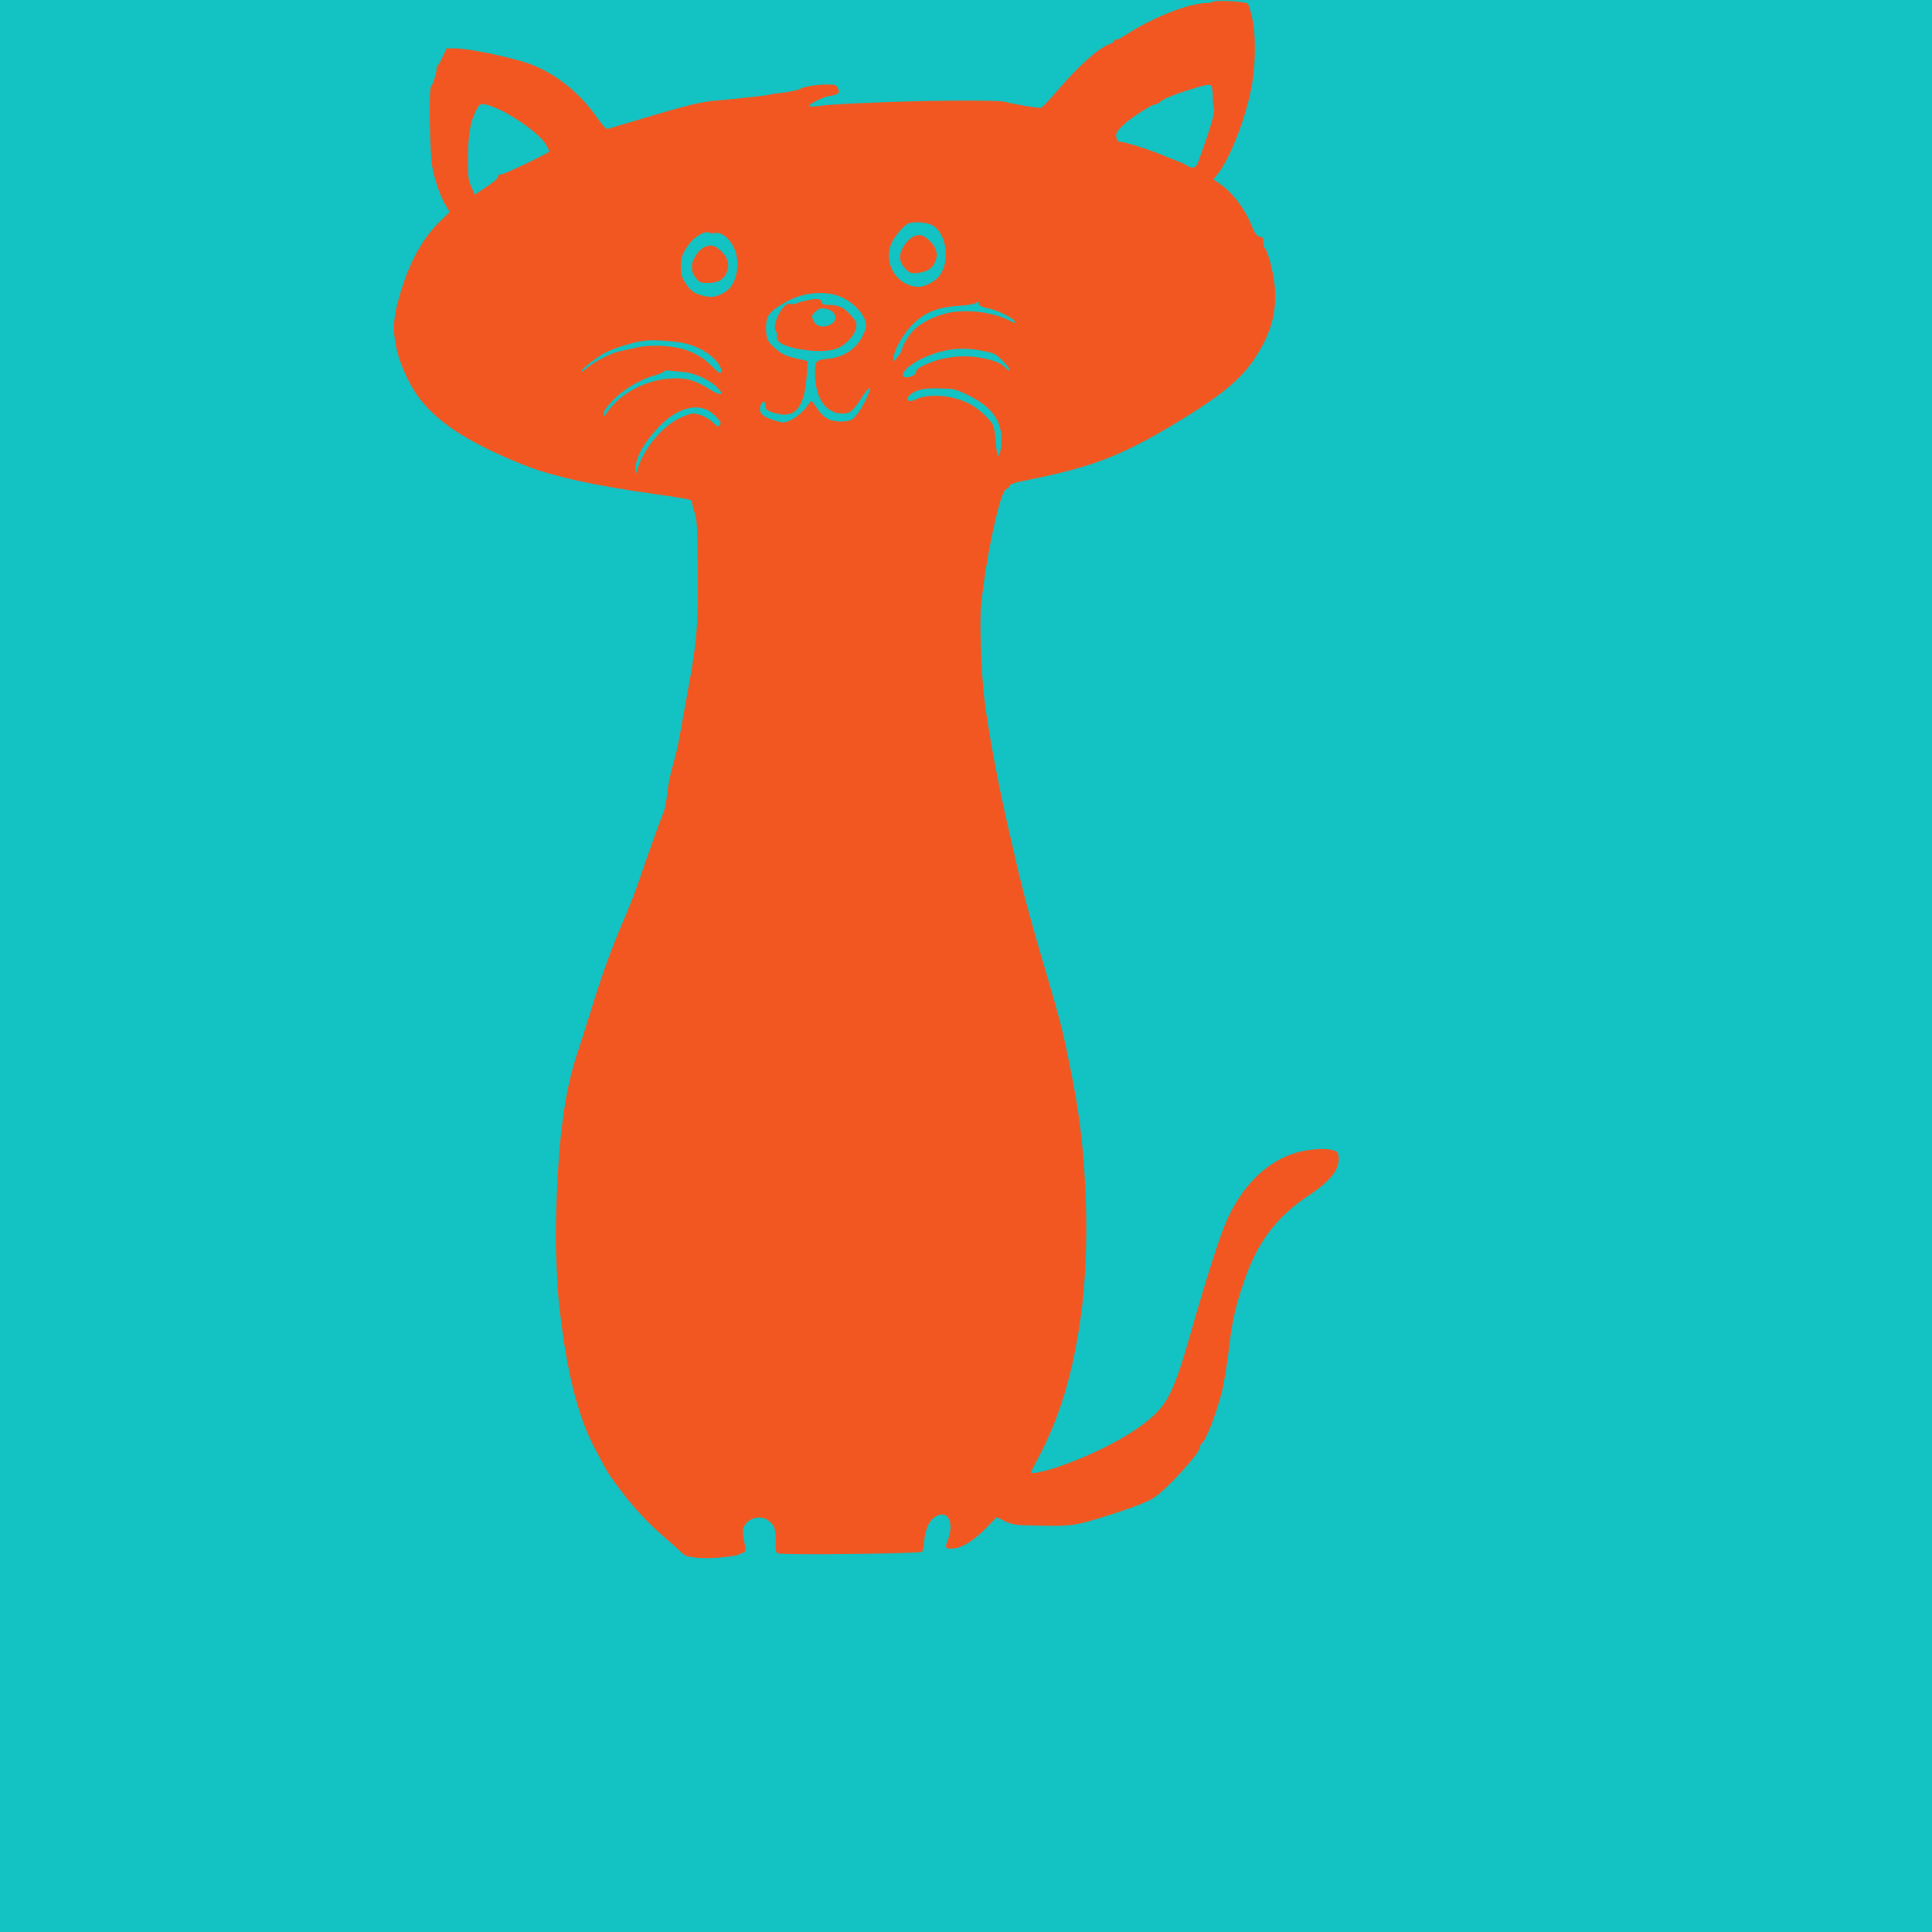
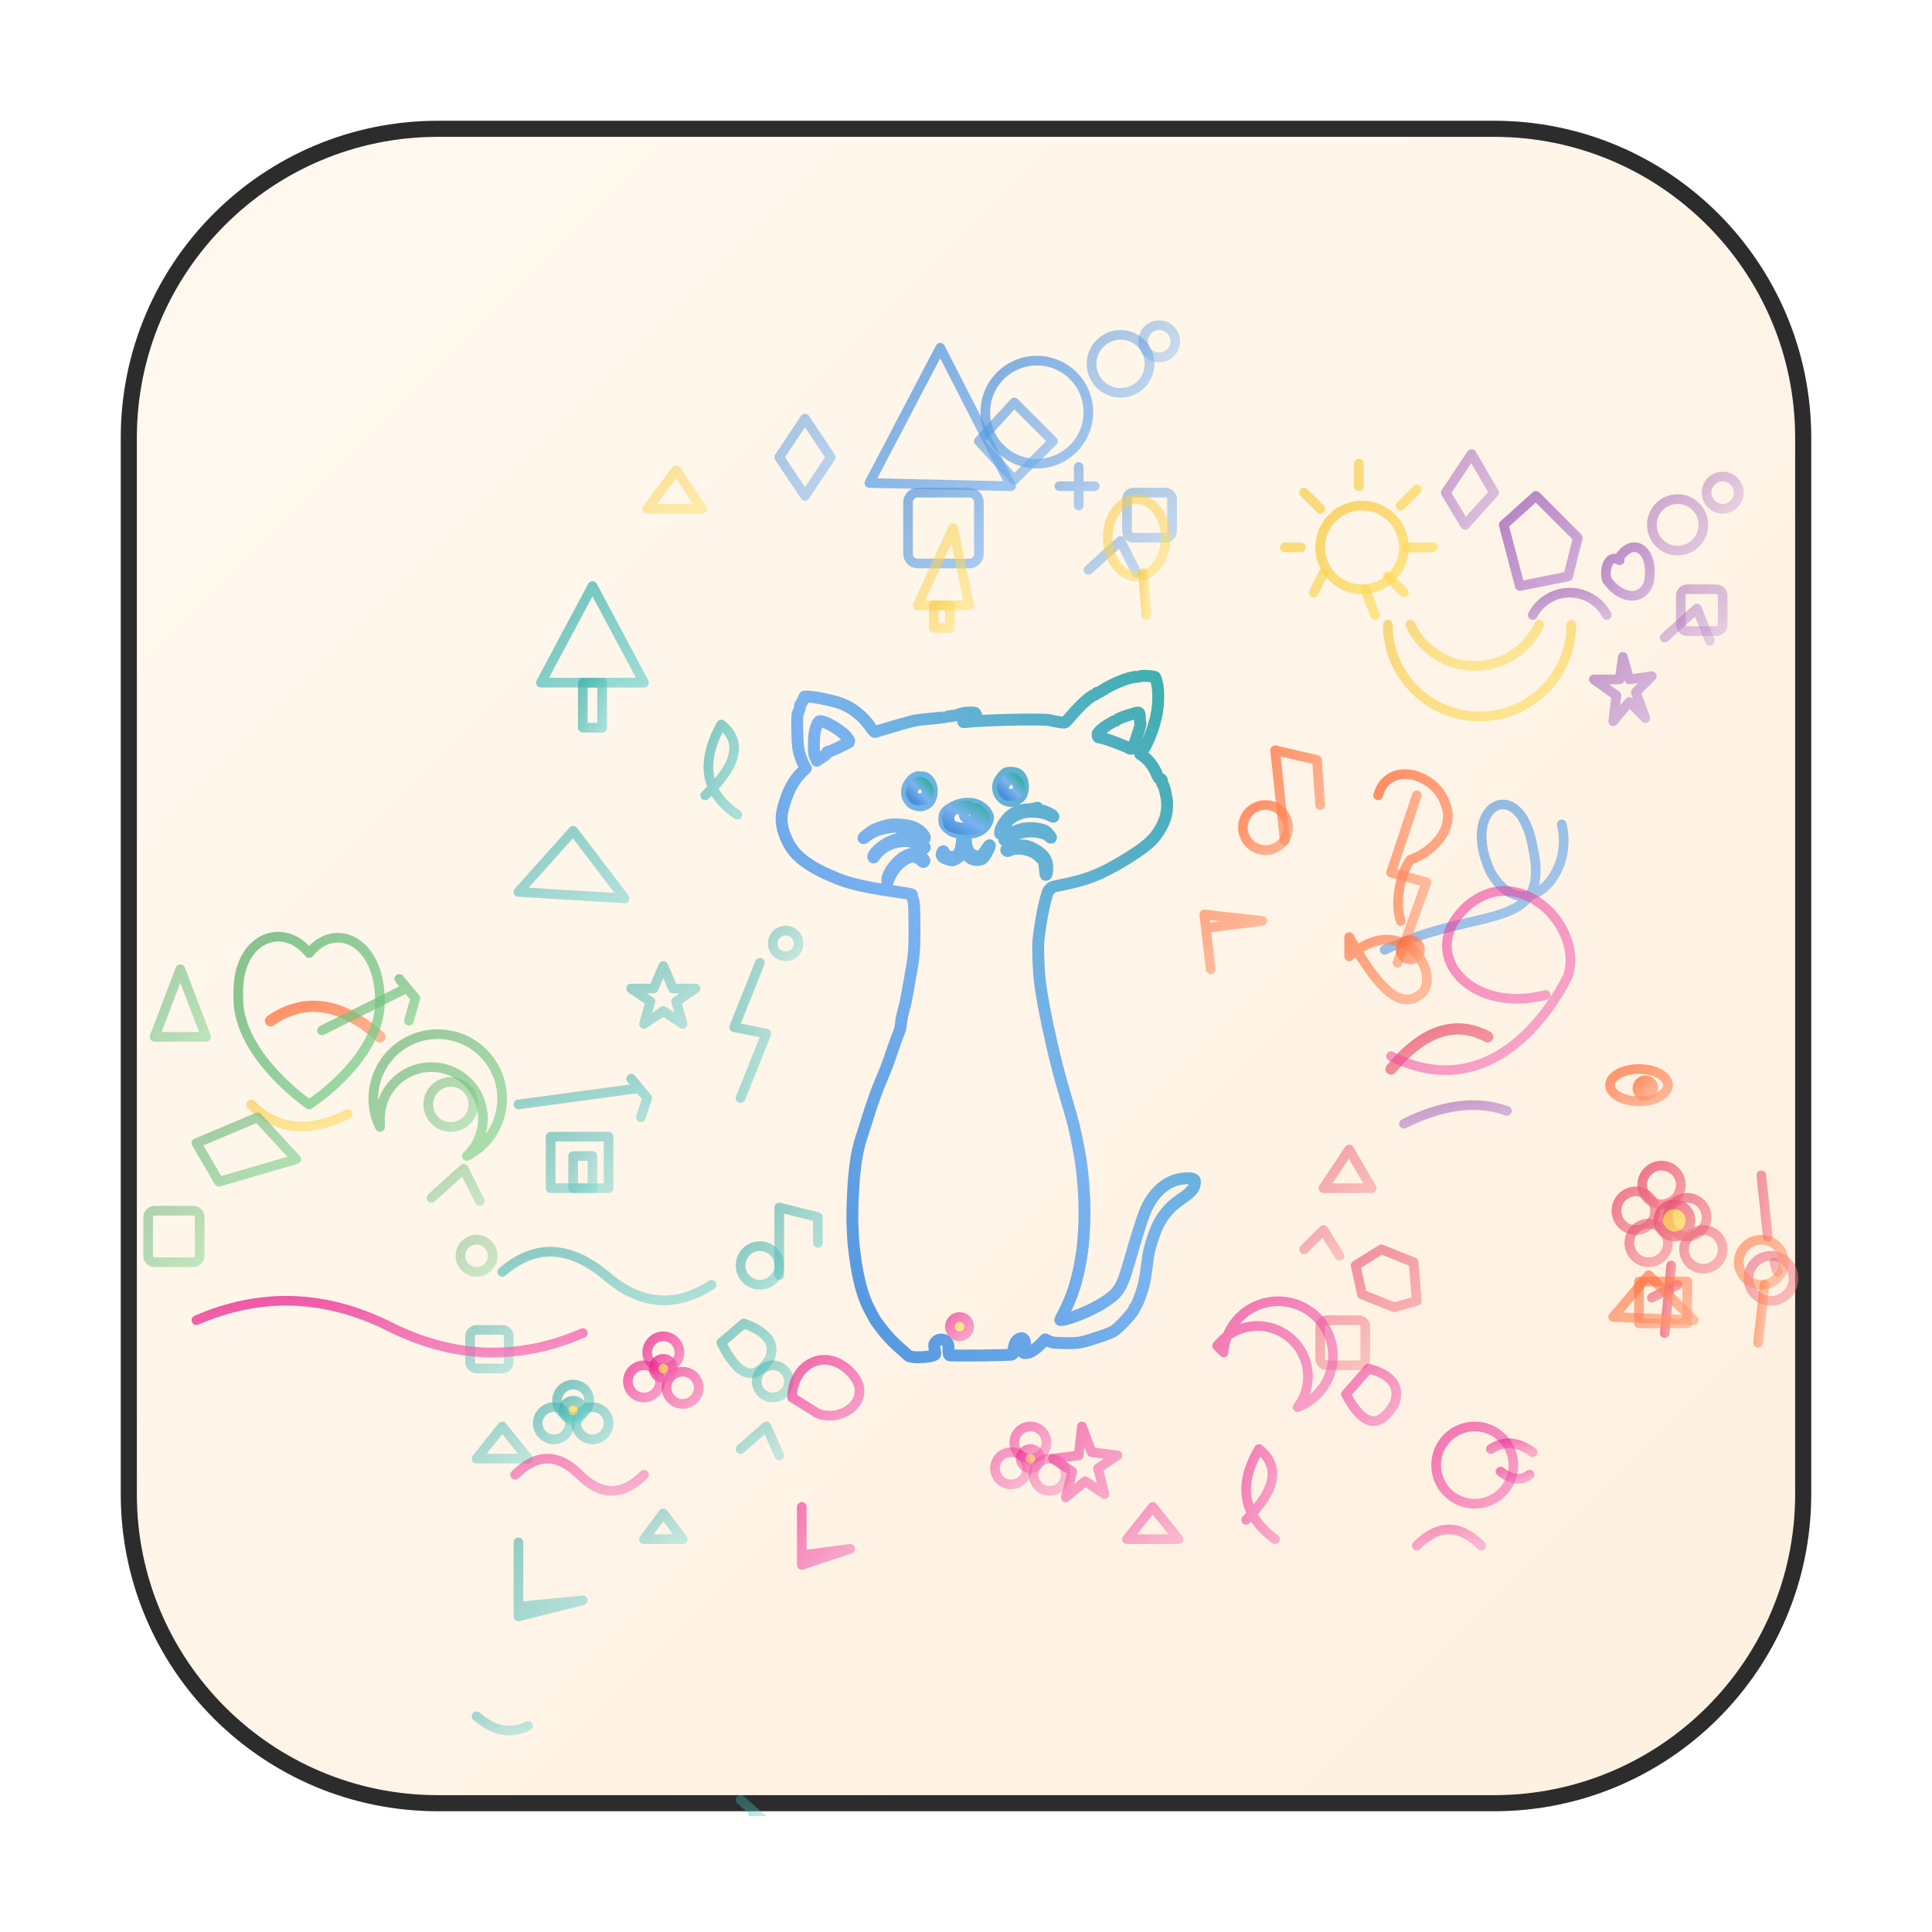
- <svg xmlns="http://www.w3.org/2000/svg" version="1.0" width="1280pt" height="1280pt" viewBox="0 0 1280 1280" preserveAspectRatio="xMidYMid meet">
-   <rect width="1280" height="1280" fill="#13c2c2" />
-   <g transform="translate(261,1280) scale(0.1,-0.1)" fill="#f35721" stroke="none">
-     <path d="M5429 12789 c-8 -5 -28 -9 -46 -9 -112 0 -355 -95 -526 -206 -37 -24 -73 -42 -78 -38 -5 3 -8 0 -7 -6 2 -6 -14 -17 -35 -24 -70 -25 -205 -146 -350 -316 -50 -58 -95 -105 -101 -105 -33 0 -196 28 -226 38 -70 24 -1037 3 -1267 -27 -24 -3 -43 -2 -43 2 0 13 94 60 135 66 61 10 71 19 57 50 -11 24 -16 26 -77 26 -65 0 -145 -13 -175 -29 -19 -10 -59 -18 -130 -27 -30 -3 -57 -7 -60 -9 -7 -5 -214 -28 -350 -40 -133 -12 -175 -22 -610 -152 -63 -19 -120 -36 -127 -38 -7 -2 -38 33 -69 78 -112 161 -272 289 -438 351 -120 45 -411 106 -508 106 l-49 0 -23 -50 c-13 -27 -28 -56 -35 -64 -6 -7 -11 -18 -9 -22 4 -15 -25 -109 -36 -116 -17 -11 -9 -453 10 -545 18 -90 53 -187 88 -246 l25 -41 -67 -66 c-126 -122 -220 -306 -282 -554 -42 -163 -16 -317 83 -511 112 -216 335 -377 756 -545 194 -77 462 -136 881 -195 186 -26 240 -37 235 -46 -3 -4 4 -35 15 -69 19 -55 20 -88 23 -398 2 -385 -4 -453 -79 -862 -25 -135 -48 -261 -51 -280 -3 -19 -19 -82 -35 -140 -17 -58 -34 -143 -38 -190 -4 -47 -15 -103 -25 -125 -19 -43 -104 -282 -165 -460 -20 -60 -67 -180 -104 -265 -70 -160 -148 -377 -217 -605 -22 -71 -54 -170 -70 -220 -64 -187 -96 -342 -123 -585 -23 -208 -39 -597 -32 -780 10 -259 14 -305 36 -474 48 -370 121 -638 226 -832 20 -38 47 -87 59 -110 25 -47 38 -66 114 -167 78 -104 189 -222 278 -297 42 -36 92 -80 111 -99 28 -29 42 -34 100 -41 88 -9 247 3 296 24 37 16 38 17 32 54 -18 98 -18 112 -2 137 36 55 113 68 162 27 36 -30 45 -59 43 -133 -2 -52 2 -73 12 -80 21 -14 950 -3 959 11 4 7 10 38 13 70 9 84 33 136 73 161 87 54 131 -41 78 -169 -16 -40 -5 -47 57 -39 53 7 133 61 210 141 l62 64 56 -27 c53 -24 66 -26 238 -29 213 -4 236 0 507 88 125 41 202 72 242 98 87 57 303 294 304 334 0 9 5 20 10 23 28 17 98 197 136 347 13 53 33 173 44 267 22 192 42 284 99 453 90 268 219 439 438 582 89 58 158 126 178 173 19 44 19 97 1 112 -23 19 -101 24 -190 11 -233 -33 -435 -214 -550 -493 -45 -108 -136 -398 -231 -732 -81 -285 -125 -396 -193 -481 -101 -128 -371 -284 -672 -389 -92 -32 -190 -54 -190 -41 0 3 22 47 49 98 140 262 227 550 280 923 65 457 45 1088 -49 1562 -69 351 -75 374 -195 783 -103 348 -143 501 -228 875 -76 328 -143 690 -166 890 -21 183 -32 501 -21 613 32 325 129 772 168 772 8 0 16 8 19 18 3 15 31 24 141 46 407 82 602 157 947 364 348 209 477 321 579 505 74 132 102 253 93 394 -6 93 -47 256 -68 269 -5 3 -9 21 -9 40 0 27 -4 34 -19 34 -20 0 -39 25 -61 80 -43 108 -123 213 -208 272 l-43 29 29 37 c86 108 196 398 228 602 24 145 24 323 0 430 -10 47 -24 90 -30 96 -14 14 -208 25 -227 13z m-12 -561 c4 -7 8 -40 8 -73 1 -33 4 -65 8 -71 11 -18 -26 -141 -106 -361 -13 -36 -38 -43 -72 -20 -11 7 -36 19 -55 26 -19 7 -71 28 -115 46 -93 38 -242 85 -272 85 -15 0 -22 8 -27 30 -5 27 0 37 42 78 48 48 194 142 221 142 7 0 19 6 25 13 14 18 99 53 211 87 104 32 121 35 132 18z m-4718 -154 c131 -63 275 -172 310 -235 13 -22 21 -42 20 -43 -30 -24 -309 -156 -321 -152 -12 3 -18 -2 -18 -14 0 -11 -29 -37 -77 -68 l-78 -52 -22 51 c-20 44 -23 68 -23 173 1 161 12 241 45 315 25 55 31 61 58 61 16 0 64 -16 106 -36z m2878 -772 c88 -63 107 -237 36 -331 -28 -36 -93 -70 -133 -71 -143 -1 -242 151 -185 286 17 42 77 114 108 131 36 19 138 11 174 -15z m-1451 -46 c41 8 92 -29 123 -90 50 -97 27 -242 -46 -294 -53 -37 -95 -46 -149 -33 -66 16 -90 34 -125 89 -24 37 -29 57 -29 104 0 64 14 99 64 162 35 43 104 80 122 65 6 -5 24 -6 40 -3z m805 -412 c91 -27 181 -111 195 -184 5 -21 -1 -45 -20 -84 -42 -86 -123 -141 -223 -152 -91 -10 -93 -13 -93 -99 0 -162 71 -265 183 -265 49 0 68 16 131 113 56 87 69 71 20 -26 -33 -65 -70 -116 -92 -128 -13 -7 -48 -13 -78 -12 -69 2 -113 28 -156 95 -29 44 -34 48 -43 32 -26 -46 -90 -104 -132 -120 -43 -17 -47 -17 -112 4 -76 25 -98 51 -81 97 12 32 30 32 30 1 0 -30 14 -41 76 -56 126 -32 184 43 199 257 l6 91 -76 17 c-52 12 -89 27 -117 49 -68 52 -83 78 -83 151 0 80 17 105 110 162 109 68 245 90 356 57z m944 -53 c-7 -13 21 -27 70 -36 47 -9 145 -56 164 -79 17 -21 8 -20 -37 3 -99 50 -256 71 -380 52 -76 -12 -170 -53 -229 -100 -38 -30 -87 -103 -97 -143 -3 -15 -17 -40 -31 -55 l-24 -28 -1 25 c0 41 54 141 109 202 87 95 172 132 324 142 48 3 95 10 105 15 22 13 35 14 27 2z m-1920 -273 c80 -26 134 -59 178 -107 35 -39 49 -81 26 -81 -6 0 -31 21 -57 48 -59 60 -133 99 -219 117 -86 19 -213 19 -283 1 -30 -7 -73 -17 -95 -21 -56 -9 -172 -67 -222 -110 -24 -20 -43 -32 -43 -27 0 12 70 70 140 114 53 34 198 81 280 91 70 9 235 -5 295 -25z m1953 -44 c70 -14 81 -20 125 -64 50 -50 67 -93 20 -48 -38 35 -58 44 -137 62 -128 30 -279 15 -398 -41 -40 -18 -58 -32 -58 -45 0 -31 -82 -54 -88 -25 -6 31 70 91 161 127 127 52 240 62 375 34z m-1990 -138 c72 -7 169 -50 220 -99 59 -57 31 -65 -50 -14 -84 53 -143 72 -224 71 -181 -3 -357 -91 -450 -224 -23 -33 -24 -34 -24 -9 0 17 20 45 65 91 71 72 176 134 278 163 31 9 57 20 57 25 0 5 15 7 33 5 17 -2 60 -7 95 -9z m1872 -147 c160 -76 231 -164 234 -287 1 -70 -9 -122 -23 -122 -4 0 -10 40 -13 88 -3 51 -12 100 -21 119 -21 40 -102 112 -158 140 -112 56 -267 68 -352 27 -29 -14 -40 -15 -49 -6 -10 10 -8 17 7 32 37 37 93 50 200 47 91 -2 106 -5 175 -38z m-1714 -105 c19 -9 48 -32 64 -51 25 -28 29 -38 19 -49 -10 -13 -17 -10 -43 15 -36 35 -93 61 -134 61 -16 0 -58 -14 -93 -32 -114 -56 -232 -199 -274 -331 l-13 -42 -1 37 c-2 74 54 175 157 283 105 110 228 152 318 109z" />
-     <path d="M3438 11231 c-18 -9 -46 -37 -61 -63 -36 -58 -31 -105 14 -151 27 -26 35 -29 79 -25 61 6 97 29 117 76 20 47 6 96 -39 138 -42 40 -69 46 -110 25z" />
-     <path d="M2070 11168 c-35 -13 -59 -37 -82 -82 -24 -47 -18 -93 17 -133 20 -25 30 -28 79 -27 68 0 105 24 124 79 16 49 3 90 -41 132 -37 35 -63 44 -97 31z" />
-     <path d="M2735 10810 c-22 -5 -52 -13 -66 -19 -15 -5 -36 -7 -47 -4 -45 11 -123 -144 -91 -183 6 -7 9 -19 6 -26 -2 -7 0 -21 5 -31 31 -60 310 -97 400 -53 90 44 148 141 111 187 -68 83 -95 98 -181 99 -25 0 -35 5 -39 20 -6 22 -28 24 -98 10z m178 -82 c20 -23 14 -57 -12 -73 -53 -33 -108 -21 -126 29 -8 25 -6 31 19 53 24 20 36 23 65 18 20 -3 44 -15 54 -27z" />
+ <svg xmlns="http://www.w3.org/2000/svg" viewBox="0 0 600 600" width="600" height="600">
+   <defs>
+     <clipPath id="bg-clip">
+       <rect x="36" y="36" width="528" height="528" rx="100" ry="100" />
+     </clipPath>
+     <linearGradient id="bg-grad" x1="0%" y1="0%" x2="100%" y2="100%">
+       <stop offset="0%" style="stop-color:#FFF9F0;stop-opacity:1" />
+       <stop offset="100%" style="stop-color:#FFF0E0;stop-opacity:1" />
+     </linearGradient>
+     <linearGradient id="grad-blue" x1="0%" y1="0%" x2="100%" y2="100%">
+       <stop offset="0%" style="stop-color:#4A90D9;stop-opacity:1" />
+       <stop offset="100%" style="stop-color:#7BB3F0;stop-opacity:1" />
+     </linearGradient>
+     <linearGradient id="grad-purple" x1="0%" y1="0%" x2="100%" y2="100%">
+       <stop offset="0%" style="stop-color:#9B59B6;stop-opacity:1" />
+       <stop offset="100%" style="stop-color:#C39BD3;stop-opacity:1" />
+     </linearGradient>
+     <linearGradient id="grad-green" x1="0%" y1="0%" x2="100%" y2="100%">
+       <stop offset="0%" style="stop-color:#5DAE6E;stop-opacity:1" />
+       <stop offset="100%" style="stop-color:#82D490;stop-opacity:1" />
+     </linearGradient>
+     <linearGradient id="grad-red" x1="0%" y1="0%" x2="100%" y2="100%">
+       <stop offset="0%" style="stop-color:#E74C6F;stop-opacity:1" />
+       <stop offset="100%" style="stop-color:#F4888E;stop-opacity:1" />
+     </linearGradient>
+     <linearGradient id="grad-cyan" x1="0%" y1="0%" x2="100%" y2="100%">
+       <stop offset="0%" style="stop-color:#3BAEA9;stop-opacity:1" />
+       <stop offset="100%" style="stop-color:#7DD4CF;stop-opacity:1" />
+     </linearGradient>
+     <linearGradient id="grad-orange" x1="0%" y1="0%" x2="100%" y2="100%">
+       <stop offset="0%" style="stop-color:#FF6B35;stop-opacity:1" />
+       <stop offset="100%" style="stop-color:#FFA07A;stop-opacity:1" />
+     </linearGradient>
+     <linearGradient id="grad-yellow" x1="0%" y1="0%" x2="100%" y2="100%">
+       <stop offset="0%" style="stop-color:#F5C842;stop-opacity:1" />
+       <stop offset="100%" style="stop-color:#FFE066;stop-opacity:1" />
+     </linearGradient>
+     <linearGradient id="grad-pink" x1="0%" y1="0%" x2="100%" y2="100%">
+       <stop offset="0%" style="stop-color:#E91E8C;stop-opacity:1" />
+       <stop offset="100%" style="stop-color:#F472B6;stop-opacity:1" />
+     </linearGradient>
+     <linearGradient id="grad-cat" x1="0%" y1="0%" x2="100%" y2="100%">
+       <stop offset="0%" style="stop-color:#4A90D9;stop-opacity:1" />
+       <stop offset="50%" style="stop-color:#7BB3F0;stop-opacity:1" />
+       <stop offset="100%" style="stop-color:#3BAEA9;stop-opacity:1" />
+     </linearGradient>
+   </defs>
+   <rect x="40" y="40" width="520" height="520" rx="96" ry="96" fill="url(#bg-grad)" stroke="#2C2C2C" stroke-width="5" />
+   <g clip-path="url(#bg-clip)">
+     <g transform="translate(242.7082, 472.3192) scale(0.020511, -0.020511)" fill="none" stroke="url(#grad-cat)" stroke-width="180" stroke-linejoin="round" stroke-linecap="round">
+       <path d="M5429 12789 c-8 -5 -28 -9 -46 -9 -112 0 -355 -95 -526 -206 -37 -24 -73 -42 -78 -38 -5 3 -8 0 -7 -6 2 -6 -14 -17 -35 -24 -70 -25 -205 -146 -350 -316 -50 -58 -95 -105 -101 -105 -33 0 -196 28 -226 38 -70 24 -1037 3 -1267 -27 -24 -3 -43 -2 -43 2 0 13 94 60 135 66 61 10 71 19 57 50 -11 24 -16 26 -77 26 -65 0 -145 -13 -175 -29 -19 -10 -59 -18 -130 -27 -30 -3 -57 -7 -60 -9 -7 -5 -214 -28 -350 -40 -133 -12 -175 -22 -610 -152 -63 -19 -120 -36 -127 -38 -7 -2 -38 33 -69 78 -112 161 -272 289 -438 351 -120 45 -411 106 -508 106 l-49 0 -23 -50 c-13 -27 -28 -56 -35 -64 -6 -7 -11 -18 -9 -22 4 -15 -25 -109 -36 -116 -17 -11 -9 -453 10 -545 18 -90 53 -187 88 -246 l25 -41 -67 -66 c-126 -122 -220 -306 -282 -554 -42 -163 -16 -317 83 -511 112 -216 335 -377 756 -545 194 -77 462 -136 881 -195 186 -26 240 -37 235 -46 -3 -4 4 -35 15 -69 19 -55 20 -88 23 -398 2 -385 -4 -453 -79 -862 -25 -135 -48 -261 -51 -280 -3 -19 -19 -82 -35 -140 -17 -58 -34 -143 -38 -190 -4 -47 -15 -103 -25 -125 -19 -43 -104 -282 -165 -460 -20 -60 -67 -180 -104 -265 -70 -160 -148 -377 -217 -605 -22 -71 -54 -170 -70 -220 -64 -187 -96 -342 -123 -585 -23 -208 -39 -597 -32 -780 10 -259 14 -305 36 -474 48 -370 121 -638 226 -832 20 -38 47 -87 59 -110 25 -47 38 -66 114 -167 78 -104 189 -222 278 -297 42 -36 92 -80 111 -99 28 -29 42 -34 100 -41 88 -9 247 3 296 24 37 16 38 17 32 54 -18 98 -18 112 -2 137 36 55 113 68 162 27 36 -30 45 -59 43 -133 -2 -52 2 -73 12 -80 21 -14 950 -3 959 11 4 7 10 38 13 70 9 84 33 136 73 161 87 54 131 -41 78 -169 -16 -40 -5 -47 57 -39 53 7 133 61 210 141 l62 64 56 -27 c53 -24 66 -26 238 -29 213 -4 236 0 507 88 125 41 202 72 242 98 87 57 303 294 304 334 0 9 5 20 10 23 28 17 98 197 136 347 13 53 33 173 44 267 22 192 42 284 99 453 90 268 219 439 438 582 89 58 158 126 178 173 19 44 19 97 1 112 -23 19 -101 24 -190 11 -233 -33 -435 -214 -550 -493 -45 -108 -136 -398 -231 -732 -81 -285 -125 -396 -193 -481 -101 -128 -371 -284 -672 -389 -92 -32 -190 -54 -190 -41 0 3 22 47 49 98 140 262 227 550 280 923 65 457 45 1088 -49 1562 -69 351 -75 374 -195 783 -103 348 -143 501 -228 875 -76 328 -143 690 -166 890 -21 183 -32 501 -21 613 32 325 129 772 168 772 8 0 16 8 19 18 3 15 31 24 141 46 407 82 602 157 947 364 348 209 477 321 579 505 74 132 102 253 93 394 -6 93 -47 256 -68 269 -5 3 -9 21 -9 40 0 27 -4 34 -19 34 -20 0 -39 25 -61 80 -43 108 -123 213 -208 272 l-43 29 29 37 c86 108 196 398 228 602 24 145 24 323 0 430 -10 47 -24 90 -30 96 -14 14 -208 25 -227 13z m-12 -561 c4 -7 8 -40 8 -73 1 -33 4 -65 8 -71 11 -18 -26 -141 -106 -361 -13 -36 -38 -43 -72 -20 -11 7 -36 19 -55 26 -19 7 -71 28 -115 46 -93 38 -242 85 -272 85 -15 0 -22 8 -27 30 -5 27 0 37 42 78 48 48 194 142 221 142 7 0 19 6 25 13 14 18 99 53 211 87 104 32 121 35 132 18z m-4718 -154 c131 -63 275 -172 310 -235 13 -22 21 -42 20 -43 -30 -24 -309 -156 -321 -152 -12 3 -18 -2 -18 -14 0 -11 -29 -37 -77 -68 l-78 -52 -22 51 c-20 44 -23 68 -23 173 1 161 12 241 45 315 25 55 31 61 58 61 16 0 64 -16 106 -36z m2878 -772 c88 -63 107 -237 36 -331 -28 -36 -93 -70 -133 -71 -143 -1 -242 151 -185 286 17 42 77 114 108 131 36 19 138 11 174 -15z m-1451 -46 c41 8 92 -29 123 -90 50 -97 27 -242 -46 -294 -53 -37 -95 -46 -149 -33 -66 16 -90 34 -125 89 -24 37 -29 57 -29 104 0 64 14 99 64 162 35 43 104 80 122 65 6 -5 24 -6 40 -3z m805 -412 c91 -27 181 -111 195 -184 5 -21 -1 -45 -20 -84 -42 -86 -123 -141 -223 -152 -91 -10 -93 -13 -93 -99 0 -162 71 -265 183 -265 49 0 68 16 131 113 56 87 69 71 20 -26 -33 -65 -70 -116 -92 -128 -13 -7 -48 -13 -78 -12 -69 2 -113 28 -156 95 -29 44 -34 48 -43 32 -26 -46 -90 -104 -132 -120 -43 -17 -47 -17 -112 4 -76 25 -98 51 -81 97 12 32 30 32 30 1 0 -30 14 -41 76 -56 126 -32 184 43 199 257 l6 91 -76 17 c-52 12 -89 27 -117 49 -68 52 -83 78 -83 151 0 80 17 105 110 162 109 68 245 90 356 57z m944 -53 c-7 -13 21 -27 70 -36 47 -9 145 -56 164 -79 17 -21 8 -20 -37 3 -99 50 -256 71 -380 52 -76 -12 -170 -53 -229 -100 -38 -30 -87 -103 -97 -143 -3 -15 -17 -40 -31 -55 l-24 -28 -1 25 c0 41 54 141 109 202 87 95 172 132 324 142 48 3 95 10 105 15 22 13 35 14 27 2z m-1920 -273 c80 -26 134 -59 178 -107 35 -39 49 -81 26 -81 -6 0 -31 21 -57 48 -59 60 -133 99 -219 117 -86 19 -213 19 -283 1 -30 -7 -73 -17 -95 -21 -56 -9 -172 -67 -222 -110 -24 -20 -43 -32 -43 -27 0 12 70 70 140 114 53 34 198 81 280 91 70 9 235 -5 295 -25z m1953 -44 c70 -14 81 -20 125 -64 50 -50 67 -93 20 -48 -38 35 -58 44 -137 62 -128 30 -279 15 -398 -41 -40 -18 -58 -32 -58 -45 0 -31 -82 -54 -88 -25 -6 31 70 91 161 127 127 52 240 62 375 34z m-1990 -138 c72 -7 169 -50 220 -99 59 -57 31 -65 -50 -14 -84 53 -143 72 -224 71 -181 -3 -357 -91 -450 -224 -23 -33 -24 -34 -24 -9 0 17 20 45 65 91 71 72 176 134 278 163 31 9 57 20 57 25 0 5 15 7 33 5 17 -2 60 -7 95 -9z m1872 -147 c160 -76 231 -164 234 -287 1 -70 -9 -122 -23 -122 -4 0 -10 40 -13 88 -3 51 -12 100 -21 119 -21 40 -102 112 -158 140 -112 56 -267 68 -352 27 -29 -14 -40 -15 -49 -6 -10 10 -8 17 7 32 37 37 93 50 200 47 91 -2 106 -5 175 -38z m-1714 -105 c19 -9 48 -32 64 -51 25 -28 29 -38 19 -49 -10 -13 -17 -10 -43 15 -36 35 -93 61 -134 61 -16 0 -58 -14 -93 -32 -114 -56 -232 -199 -274 -331 l-13 -42 -1 37 c-2 74 54 175 157 283 105 110 228 152 318 109z" />
+       <path d="M3438 11231 c-18 -9 -46 -37 -61 -63 -36 -58 -31 -105 14 -151 27 -26 35 -29 79 -25 61 6 97 29 117 76 20 47 6 96 -39 138 -42 40 -69 46 -110 25z" />
+       <path d="M2070 11168 c-35 -13 -59 -37 -82 -82 -24 -47 -18 -93 17 -133 20 -25 30 -28 79 -27 68 0 105 24 124 79 16 49 3 90 -41 132 -37 35 -63 44 -97 31z" />
+       <path d="M2735 10810 c-22 -5 -52 -13 -66 -19 -15 -5 -36 -7 -47 -4 -45 11 -123 -144 -91 -183 6 -7 9 -19 6 -26 -2 -7 0 -21 5 -31 31 -60 310 -97 400 -53 90 44 148 141 111 187 -68 83 -95 98 -181 99 -25 0 -35 5 -39 20 -6 22 -28 24 -98 10z m178 -82 c20 -23 14 -57 -12 -73 -53 -33 -108 -21 -126 29 -8 25 -6 31 19 53 24 20 36 23 65 18 20 -3 44 -15 54 -27z" />
+     </g>
+     <g fill="none" stroke-linecap="round">
+       <path d="M118,322 Q100,306 84,317" opacity="0.75" stroke="url(#grad-orange)" stroke-width="3.5" />
+       <path d="M108,346 Q90,355 78,343" opacity="0.6" stroke="url(#grad-yellow)" stroke-width="3" />
+     </g>
+     <g fill="none" stroke-linecap="round">
+       <path d="M432,332 Q447,314 462,322" opacity="0.75" stroke="url(#grad-red)" stroke-width="3.5" />
+       <path d="M436,349 Q454,340 468,345" opacity="0.6" stroke="url(#grad-purple)" stroke-width="3" />
+     </g>
+     <g fill="none" stroke-width="3" stroke-linecap="round" stroke-linejoin="round">
+       <path d="M430,295 C459,281 482,290 476,263 C472,240 453,250 463,271 C473,288 489,272 485,256" opacity="0.65" stroke="url(#grad-blue)" />
+       <path d="M432,328 C460,342 479,319 487,303 C492,287 470,266 454,283 C441,297 457,315 480,309" opacity="0.55" stroke="url(#grad-pink)" />
+     </g>
+     <g fill="none" stroke="url(#grad-blue)" stroke-width="3" stroke-linecap="round" stroke-linejoin="round">
+       <polygon points="270,150 292,108 314,151" opacity="0.75" />
+       <circle cx="322" cy="128" r="16" opacity="0.7" />
+       <rect x="282" y="153" width="22" height="22" rx="3" opacity="0.65" />
+       <polygon points="304,137 315,125 327,137 315,149" opacity="0.6" />
+       <path d="M329,151 L340,151 M335,145 L335,157" opacity="0.55" />
+       <polygon points="242,142 250,130 258,142 250,154" opacity="0.5" />
+       <circle cx="348" cy="113" r="9" opacity="0.5" />
+       <rect x="350" y="153" width="14" height="14" rx="2" opacity="0.45" />
+       <path d="M338,177 L348,168 L353,178" opacity="0.45" />
+       <circle cx="360" cy="106" r="5" opacity="0.4" />
+     </g>
+     <g fill="none" stroke="url(#grad-purple)" stroke-width="3" stroke-linecap="round" stroke-linejoin="round">
+       <polygon points="467,163 477,154 490,167 487,179 472,182" opacity="0.75" />
+       <path d="M503,173 C508,166 514,172 512,181 C510,187 503,186 499,180 C498,176 500,172 503,174" opacity="0.7" />
+       <path d="M476,191 A13,13 0 0,1 499,191" opacity="0.65" />
+       <polygon points="504,204 506,211 513,210 508,215 511,223 506,218 501,224 502,216 495,211 503,211" opacity="0.6" />
+       <polygon points="449,153 457,141 464,153 455,163" opacity="0.55" />
+       <circle cx="521" cy="163" r="8" opacity="0.5" />
+       <rect x="522" y="183" width="13" height="13" rx="2" opacity="0.45" />
+       <path d="M517,198 L527,189 L531,199" opacity="0.45" />
+       <circle cx="535" cy="153" r="5" opacity="0.4" />
+     </g>
+     <g fill="none" stroke="url(#grad-green)" stroke-width="3" stroke-linecap="round" stroke-linejoin="round">
+       <path d="M74,308 C74,291 88,286 96,296 C104,286 118,292 118,311 C118,329 96,343 96,343 C96,343 74,328 74,310Z" opacity="0.75" />
+       <path d="M100,320 L126,307 M124,304 L129,310 L127,317" opacity="0.7" />
+       <path d="M118,348 A16,16 0 1,1 145,359 A20,20 0 1,0 118,350Z" opacity="0.65" />
+       <polygon points="61,355 80,347 92,360 68,367" opacity="0.6" />
+       <polygon points="48,322 56,301 64,322" opacity="0.55" />
+       <circle cx="140" cy="343" r="7" opacity="0.5" />
+       <rect x="46" y="376" width="16" height="16" rx="2" opacity="0.5" />
+       <path d="M134,372 L144,363 L149,373" opacity="0.45" />
+       <circle cx="148" cy="390" r="5" opacity="0.4" />
+     </g>
+     <g fill="none" stroke="url(#grad-red)" stroke-width="3" stroke-linecap="round" stroke-linejoin="round">
+       <circle cx="516" cy="368" r="6" opacity="0.75" />
+       <circle cx="508" cy="376" r="6" opacity="0.7" />
+       <circle cx="524" cy="378" r="6" opacity="0.65" />
+       <circle cx="512" cy="386" r="6" opacity="0.6" />
+       <circle cx="529" cy="388" r="6" opacity="0.55" />
+       <circle cx="520" cy="379" r="5" fill="url(#grad-yellow)" opacity="0.75" />
+       <path d="M519,393 L517,414" opacity="0.7" />
+       <path d="M513,403 L521,399" opacity="0.65" />
+       <polygon points="421,393 429,388 439,392 440,404 433,406 423,402" opacity="0.6" />
+       <path d="M547,365 L549,384 M551,392 L552,395" opacity="0.55" />
+       <polygon points="411,369 419,357 426,369" opacity="0.5" />
+       <circle cx="550" cy="397" r="7" opacity="0.5" />
+       <rect x="410" y="410" width="14" height="14" rx="2" opacity="0.45" />
+       <path d="M405,388 L411,382 L416,390" opacity="0.45" />
+     </g>
+     <g fill="none" stroke="url(#grad-cyan)" stroke-width="3" stroke-linecap="round" stroke-linejoin="round">
+       <polygon points="168,212 184,182 200,212" opacity="0.75" />
+       <rect x="181" y="212" width="6" height="14" opacity="0.7" />
+       <path d="M219,247 Q234,233 224,225 Q214,243 229,253" opacity="0.65" />
+       <polygon points="161,277 178,258 194,279" opacity="0.6" />
+       <line x1="178" y1="258" x2="178" y2="288" opacity="0.55" />
+       <polygon points="206,300 209,307 216,307 210,311 212,318 206,314 200,318 202,311 196,307 203,307" opacity="0.55" />
+       <path d="M161,343 L198,338 M196,335 L201,341 L199,347" opacity="0.6" />
+       <polygon points="171,369 L171,349 L151,359 Z" opacity="0.65" />
+       <rect x="171" y="353" width="18" height="16" opacity="0.55" />
+       <rect x="178" y="359" width="6" height="10" opacity="0.5" />
+       <path d="M156,395 Q171,382 188,396 Q204,410 221,399" opacity="0.6" />
+       <circle cx="178" cy="435" r="5" opacity="0.65" />
+       <circle cx="172" cy="442" r="5" opacity="0.6" />
+       <circle cx="184" cy="442" r="5" opacity="0.55" />
+       <circle cx="178" cy="438" r="3" fill="url(#grad-yellow)" opacity="0.65" />
+       <path d="M178,440 L178,459" opacity="0.55" />
+       <circle cx="236" cy="393" r="6" opacity="0.6" />
+       <path d="M242,396 L242,375 L254,378 L254,386" opacity="0.55" />
+       <path d="M224,417 Q232,433 239,422 Q242,415 231,411Z" opacity="0.6" />
+       <path d="M236,299 L228,319 L238,321 L230,341" opacity="0.55" />
+       <path d="M161,479 L161,502 L181,497 L161,499" opacity="0.55" />
+       <polygon points="148,453 156,443 164,453" opacity="0.5" />
+       <circle cx="240" cy="429" r="5" opacity="0.5" />
+       <rect x="146" y="413" width="12" height="12" rx="2" opacity="0.5" />
+       <path d="M230,450 L238,443 L242,452" opacity="0.45" />
+       <circle cx="244" cy="293" r="4" opacity="0.45" />
+       <path d="M148,533 Q156,540 164,536" opacity="0.45" />
+       <polygon points="200,478 206,470 212,478" opacity="0.45" />
+       <path d="M230,559 L238,566 M234,563 L234,571" opacity="0.4" />
+       <circle cx="244" cy="577" r="4" opacity="0.4" />
+       <path d="M148,575 L156,567 L164,576" opacity="0.4" />
+       <rect x="200" y="579" width="10" height="10" rx="2" opacity="0.4" />
+       <path d="M230,608 Q238,601 246,610" opacity="0.35" />
+       <circle cx="248" cy="624" r="3" opacity="0.35" />
+     </g>
+     <g fill="none" stroke="url(#grad-orange)" stroke-width="3" stroke-linecap="round" stroke-linejoin="round">
+       <circle cx="393" cy="257" r="7" opacity="0.75" />
+       <path d="M399,261 L396,233 L409,236 L410,250" opacity="0.7" />
+       <path d="M419,291 C429,309 436,314 442,308 C447,301 435,283 419,297Z" opacity="0.65" />
+       <path d="M440,247 L432,271 L443,274 L434,299" opacity="0.6" />
+       <path d="M376,301 L374,284 L392,286 L376,288" opacity="0.55" />
+     </g>
+     <g fill="none" stroke="url(#grad-orange)" stroke-width="3" stroke-linecap="round" stroke-linejoin="round">
+       <path d="M428,247 C431,236 446,240 449,250 C452,258 444,265 438,267 C435,271 433,280 435,286" opacity="0.75" />
+       <circle cx="438" cy="295" r="3" fill="url(#grad-orange)" opacity="0.75" />
+       <ellipse cx="509" cy="337" rx="9" ry="5" opacity="0.7" />
+       <circle cx="511" cy="338" r="2.5" fill="url(#grad-orange)" opacity="0.7" />
+       <path d="M512,396 L501,409 L526,410 Z" opacity="0.65" />
+       <rect x="509" y="398" width="15" height="13" opacity="0.6" />
+       <circle cx="547" cy="392" r="7" opacity="0.55" />
+       <path d="M548,399 L546,417" opacity="0.55" />
+       <polygon points="584,277 593,265 600,277" opacity="0.5" />
+       <circle cx="604" cy="302" r="6" opacity="0.5" />
+       <rect x="587" y="318" width="14" height="14" rx="2" opacity="0.45" />
+       <path d="M582,345 L592,336 L598,347" opacity="0.45" />
+       <circle cx="607" cy="358" r="5" opacity="0.4" />
+       <path d="M589,428 Q595,435 603,430" opacity="0.45" />
+       <polygon points="591,448 598,440 605,448" opacity="0.4" />
+       <circle cx="609" cy="468" r="4" opacity="0.4" />
+       <rect x="590" y="478" width="12" height="12" rx="2" opacity="0.35" />
+       <path d="M583,502 L593,494 L597,504" opacity="0.35" />
+       <circle cx="616" cy="517" r="4" opacity="0.35" />
+       <path d="M571,533 L581,529 L577,540" opacity="0.3" />
+       <circle cx="621" cy="548" r="3" opacity="0.3" />
+     </g>
+     <g fill="none" stroke="url(#grad-yellow)" stroke-width="3" stroke-linecap="round" stroke-linejoin="round">
+       <circle cx="423" cy="170" r="13" opacity="0.75" />
+       <path d="M422,151 L422,144 M435,157 L440,152 M437,170 L445,170 M431,179 L436,184 M424,183 L427,191 M411,178 L408,184 M404,170 L399,170 M410,158 L405,153" opacity="0.7" />
+       <path d="M431,194 A28,28 0 0,0 488,194" opacity="0.65" />
+       <path d="M438,194 A22,22 0 0,0 478,194" opacity="0.6" />
+       <ellipse cx="353" cy="167" rx="9" ry="12" opacity="0.55" />
+       <path d="M355,178 L356,191" opacity="0.55" />
+       <path d="M285,188 L296,164 L301,188 Z" opacity="0.55" />
+       <rect x="290" y="188" width="5" height="7" opacity="0.55" />
+       <polygon points="201,158 210,146 218,158" opacity="0.5" />
+       <circle cx="616" cy="148" r="8" opacity="0.5" />
+       <rect x="668" y="158" width="14" height="14" rx="2" opacity="0.45" />
+       <path d="M666,178 L676,169 L681,180" opacity="0.45" />
+       <circle cx="683" cy="148" r="5" opacity="0.4" />
+       <path d="M674,198 Q682,205 692,200" opacity="0.4" />
+       <polygon points="680,212 686,204 693,212" opacity="0.35" />
+       <circle cx="699" cy="228" r="4" opacity="0.35" />
+       <rect x="678" y="238" width="12" height="12" rx="2" opacity="0.3" />
+       <path d="M673,258 L683,250 L687,260" opacity="0.3" />
+       <circle cx="703" cy="268" r="3" opacity="0.3" />
+     </g>
+     <g fill="none" stroke="url(#grad-pink)" stroke-width="3" stroke-linecap="round" stroke-linejoin="round">
+       <path d="M61,410 Q91,397 121,412 Q151,427 181,414" opacity="0.75" />
+       <circle cx="206" cy="420" r="5" opacity="0.7" />
+       <circle cx="200" cy="429" r="5" opacity="0.65" />
+       <circle cx="212" cy="431" r="5" opacity="0.6" />
+       <circle cx="206" cy="425" r="3" fill="url(#grad-yellow)" opacity="0.7" />
+       <path d="M206,427 L206,446" opacity="0.6" />
+       <path d="M246,434 C246,424 256,418 264,426 C272,434 262,442 254,439Z" opacity="0.65" />
+       <polygon points="283,408 L298,398 L313,409 L298,418 Z" opacity="0.6" />
+       <circle cx="298" cy="412" r="3" fill="url(#grad-yellow)" opacity="0.6" />
+       <polygon points="336,443 339,451 347,452 341,456 343,464 337,460 331,465 333,457 327,453 335,452" opacity="0.55" />
+       <path d="M378,418 A14,14 0 1,1 403,437 A17,17 0 1,0 380,420Z" opacity="0.6" />
+       <path d="M418,433 Q426,448 433,436 Q436,428 425,425Z" opacity="0.55" />
+       <circle cx="458" cy="455" r="12" opacity="0.6" />
+       <path d="M463,450 Q469,446 476,451" opacity="0.55" />
+       <path d="M466,457 Q471,461 475,458" opacity="0.55" />
+       <polygon points="496,473 L511,488 L484,490 Z" opacity="0.55" />
+       <circle cx="614" cy="420" r="6" opacity="0.6" />
+       <path d="M619,423 L618,402 L631,405 L632,413" opacity="0.55" />
+       <path d="M249,468 L249,486 L264,481 L249,483" opacity="0.55" />
+       <path d="M387,472 Q401,458 391,450 Q381,467 396,478" opacity="0.55" />
+       <path d="M670,448 L684,448 M677,441 L677,455" opacity="0.55" />
+       <path d="M679,494 L697,488 M694,486 L698,491 L696,497" opacity="0.5" />
+       <polygon points="721,506 729,520 713,522" opacity="0.5" />
+       <circle cx="723" cy="642" r="5" opacity="0.45" />
+       <rect x="689" y="716" width="14" height="14" rx="2" opacity="0.45" />
+       <path d="M688,640 L700,632 L704,643" opacity="0.4" />
+       <circle cx="735" cy="658" r="4" opacity="0.4" />
+       <path d="M709,768 Q719,778 729,770" opacity="0.35" />
+       <polygon points="715,688 722,680 730,689" opacity="0.35" />
+       <circle cx="745" cy="798" r="3" opacity="0.3" />
+       <rect x="711" y="800" width="10" height="10" rx="2" opacity="0.3" />
+       <path d="M160,458 Q170,448 180,458 Q190,468 200,458" opacity="0.5" />
+       <circle cx="320" cy="448" r="5" opacity="0.5" />
+       <circle cx="314" cy="456" r="5" opacity="0.45" />
+       <circle cx="326" cy="458" r="5" opacity="0.4" />
+       <circle cx="320" cy="453" r="3" fill="url(#grad-yellow)" opacity="0.5" />
+       <path d="M320,455 L320,474" opacity="0.45" />
+       <polygon points="350,478 358,468 366,478" opacity="0.45" />
+       <path d="M440,480 Q450,470 460,480" opacity="0.45" />
+       <circle cx="615" cy="458" r="5" opacity="0.45" />
+       <path d="M620,461 L619,440 L633,443 L634,451" opacity="0.4" />
+       <path d="M665,478 L675,470 L681,480" opacity="0.4" />
+       <circle cx="710" cy="795" r="3" opacity="0.3" />
+     </g>
+     <g fill="none" stroke="url(#grad-pink)" stroke-width="3" stroke-linecap="round" stroke-linejoin="round">
+       <path d="M702,617 C720,612 726,627 709,633 L702,625 L696,633 C691,629 692,613 702,620Z" opacity="0.5" />
+       <circle cx="701" cy="623" r="1.5" fill="url(#grad-pink)" opacity="0.5" />
+     </g>
+     <circle cx="731" cy="648" r="4" fill="url(#grad-orange)" opacity="0.7" />
+     <circle cx="741" cy="639" r="3" fill="url(#grad-yellow)" opacity="0.6" />
+     <circle cx="761" cy="652" r="3.5" fill="url(#grad-green)" opacity="0.55" />
+     <circle cx="771" cy="666" r="2.5" fill="url(#grad-blue)" opacity="0.5" />
+     <circle cx="781" cy="682" r="2" fill="url(#grad-purple)" opacity="0.45" />
  </g>
</svg>
